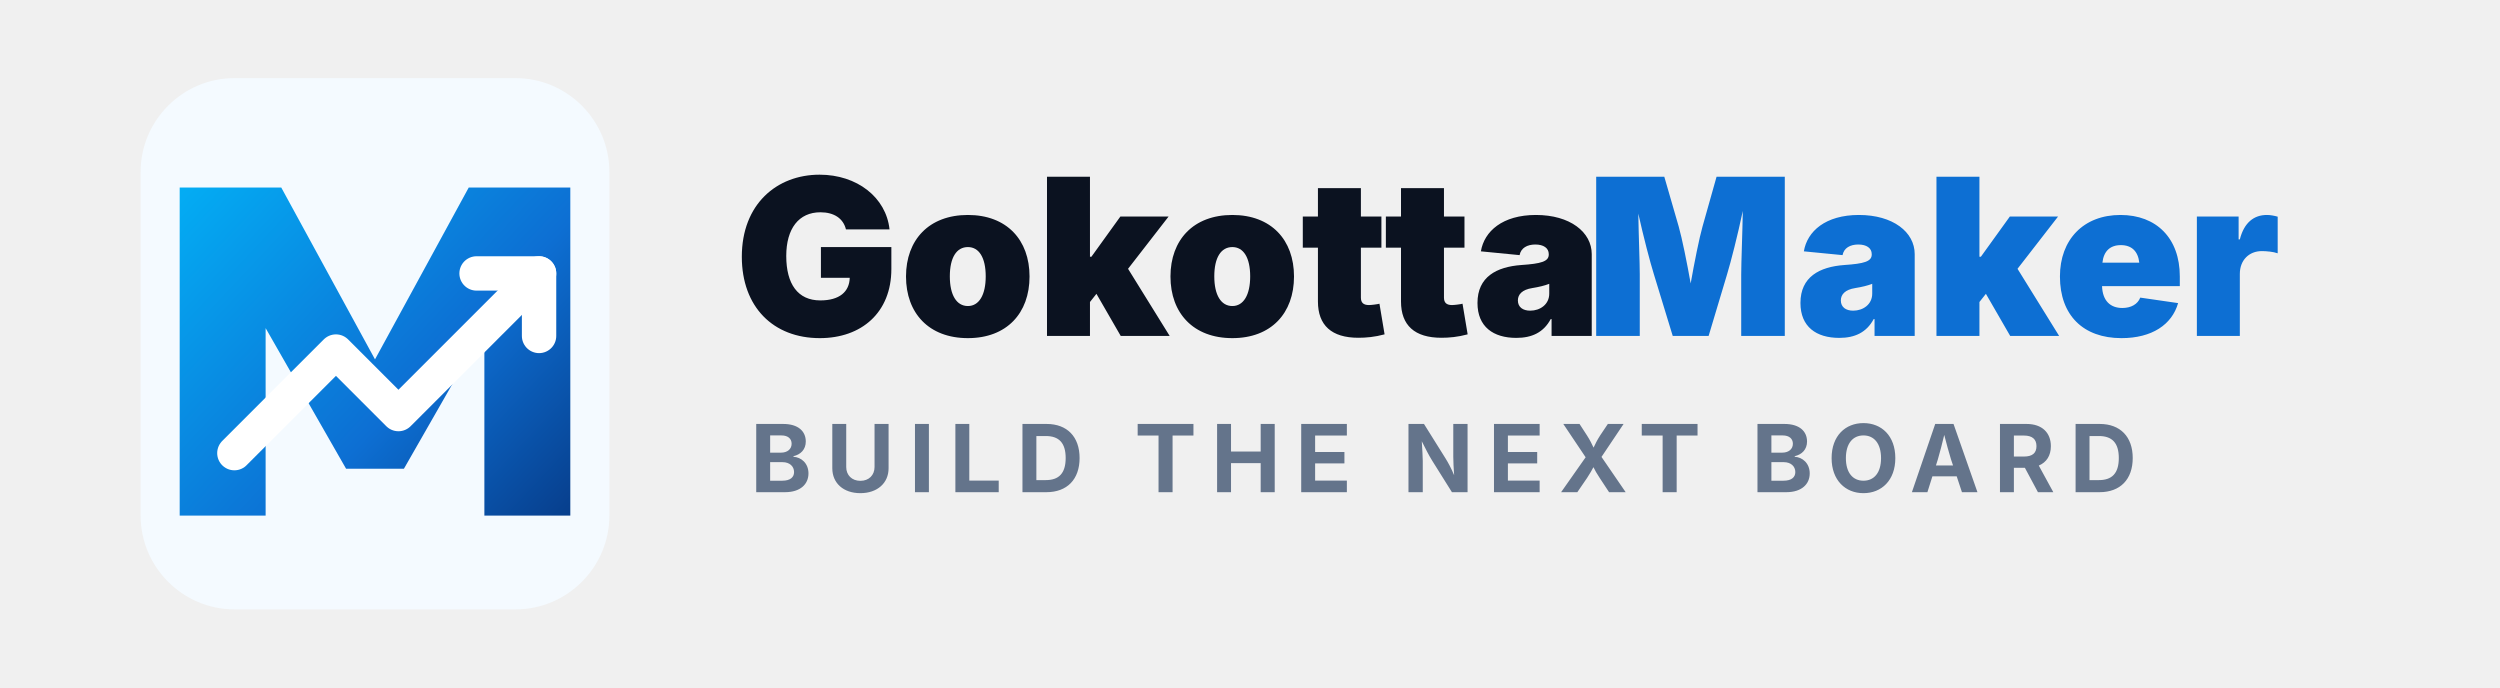
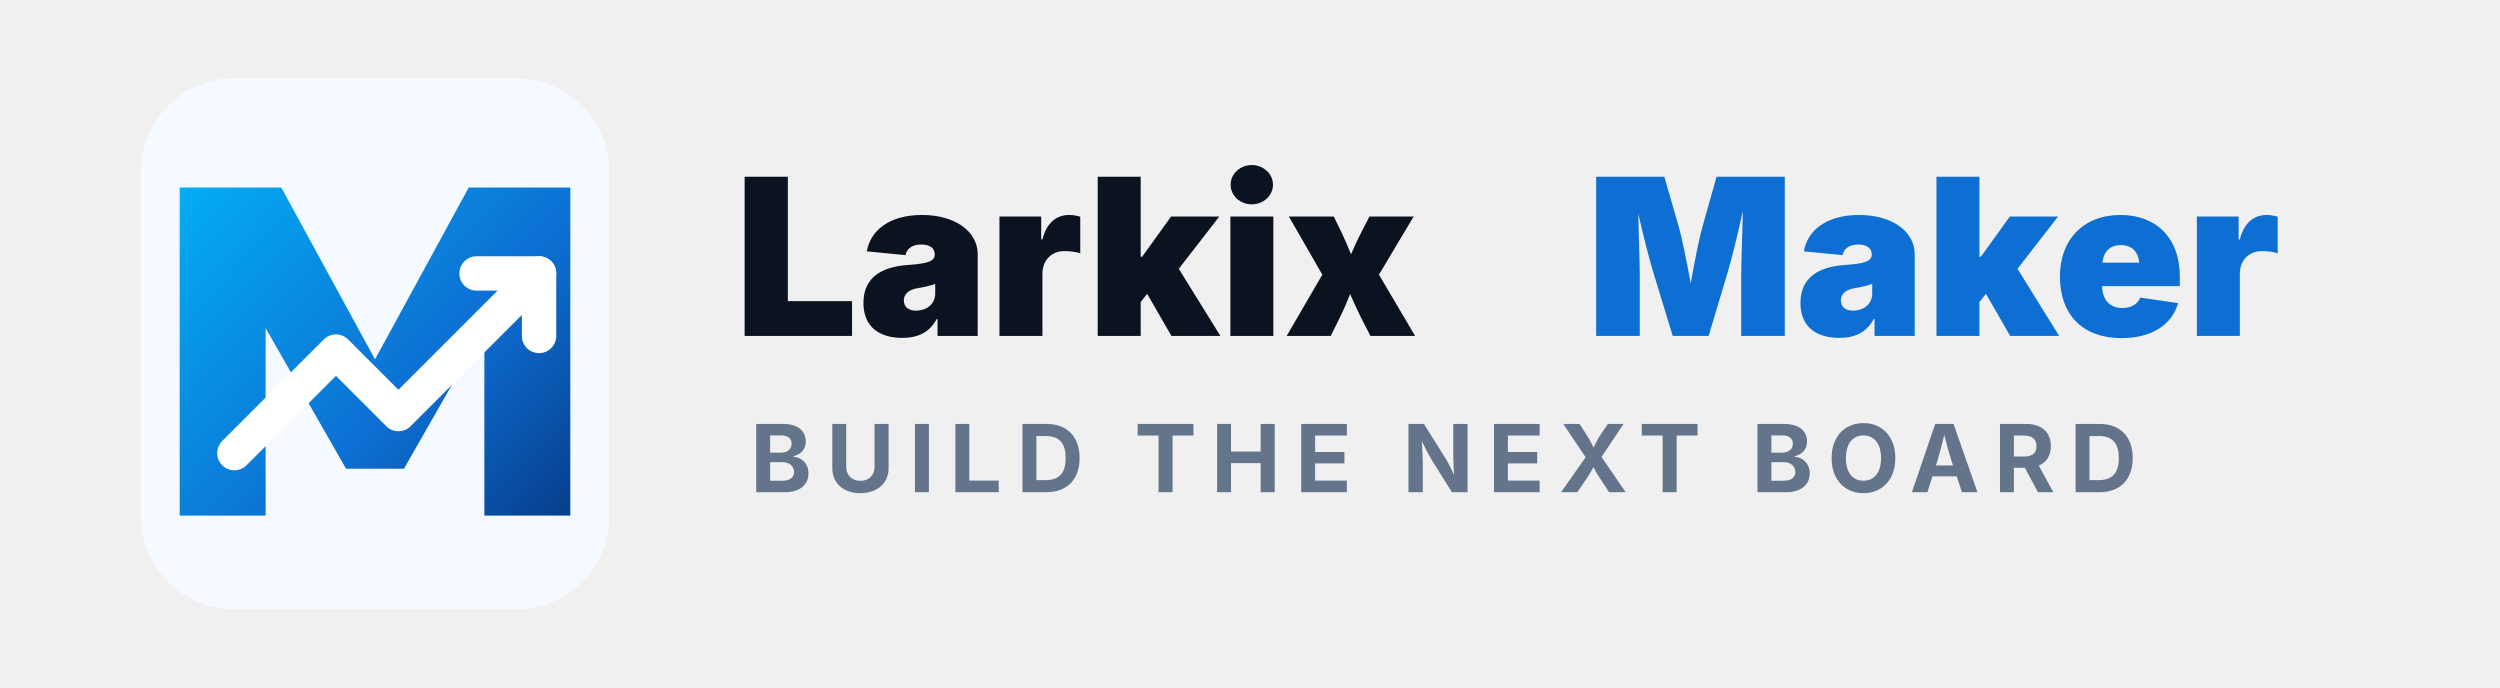
<svg xmlns="http://www.w3.org/2000/svg" width="320" height="88" viewBox="0 0 320 88" fill="none" role="img" aria-labelledby="title desc">
  <defs>
    <linearGradient id="gm3-blue" x1="14" y1="14" x2="78" y2="74" gradientUnits="userSpaceOnUse">
      <stop stop-color="#00C2FF" />
      <stop offset="0.6" stop-color="#0D6FD3" />
      <stop offset="1" stop-color="#052D73" />
    </linearGradient>
  </defs>
  <path d="M18 22C18 15.4 23.4 10 30 10H66C72.6 10 78 15.4 78 22V66C78 72.6 72.6 78 66 78H30C23.4 78 18 72.6 18 66V22Z" fill="#F4FAFF" />
  <path d="M23 66V24H36L48 46L60 24H73V66H62V42L51.7 60H44.3L34 42V66H23Z" fill="url(#gm3-blue)" />
  <path d="M30 58L43 45L51 53L69 35" stroke="white" stroke-width="4.4" stroke-linecap="round" stroke-linejoin="round" />
  <path d="M61 35H69V43" stroke="white" stroke-width="4.4" stroke-linecap="round" stroke-linejoin="round" />
-   <text x="94" y="43" fill="#0B1220" font-family="Inter, Segoe UI, Microsoft YaHei, Arial, sans-serif" font-size="28" font-weight="850" letter-spacing="0">Gokotta</text>
+   <text x="94" y="43" fill="#0B1220" font-family="Inter, Segoe UI, Microsoft YaHei, Arial, sans-serif" font-size="28" font-weight="850" letter-spacing="0">Larkix</text>
  <text x="203" y="43" fill="#0D6FD3" font-family="Inter, Segoe UI, Microsoft YaHei, Arial, sans-serif" font-size="28" font-weight="850" letter-spacing="0">Maker</text>
  <text x="96" y="63" fill="#64748B" font-family="Inter, Segoe UI, Microsoft YaHei, Arial, sans-serif" font-size="12" font-weight="700" letter-spacing="1.8">BUILD THE NEXT BOARD</text>
</svg>
